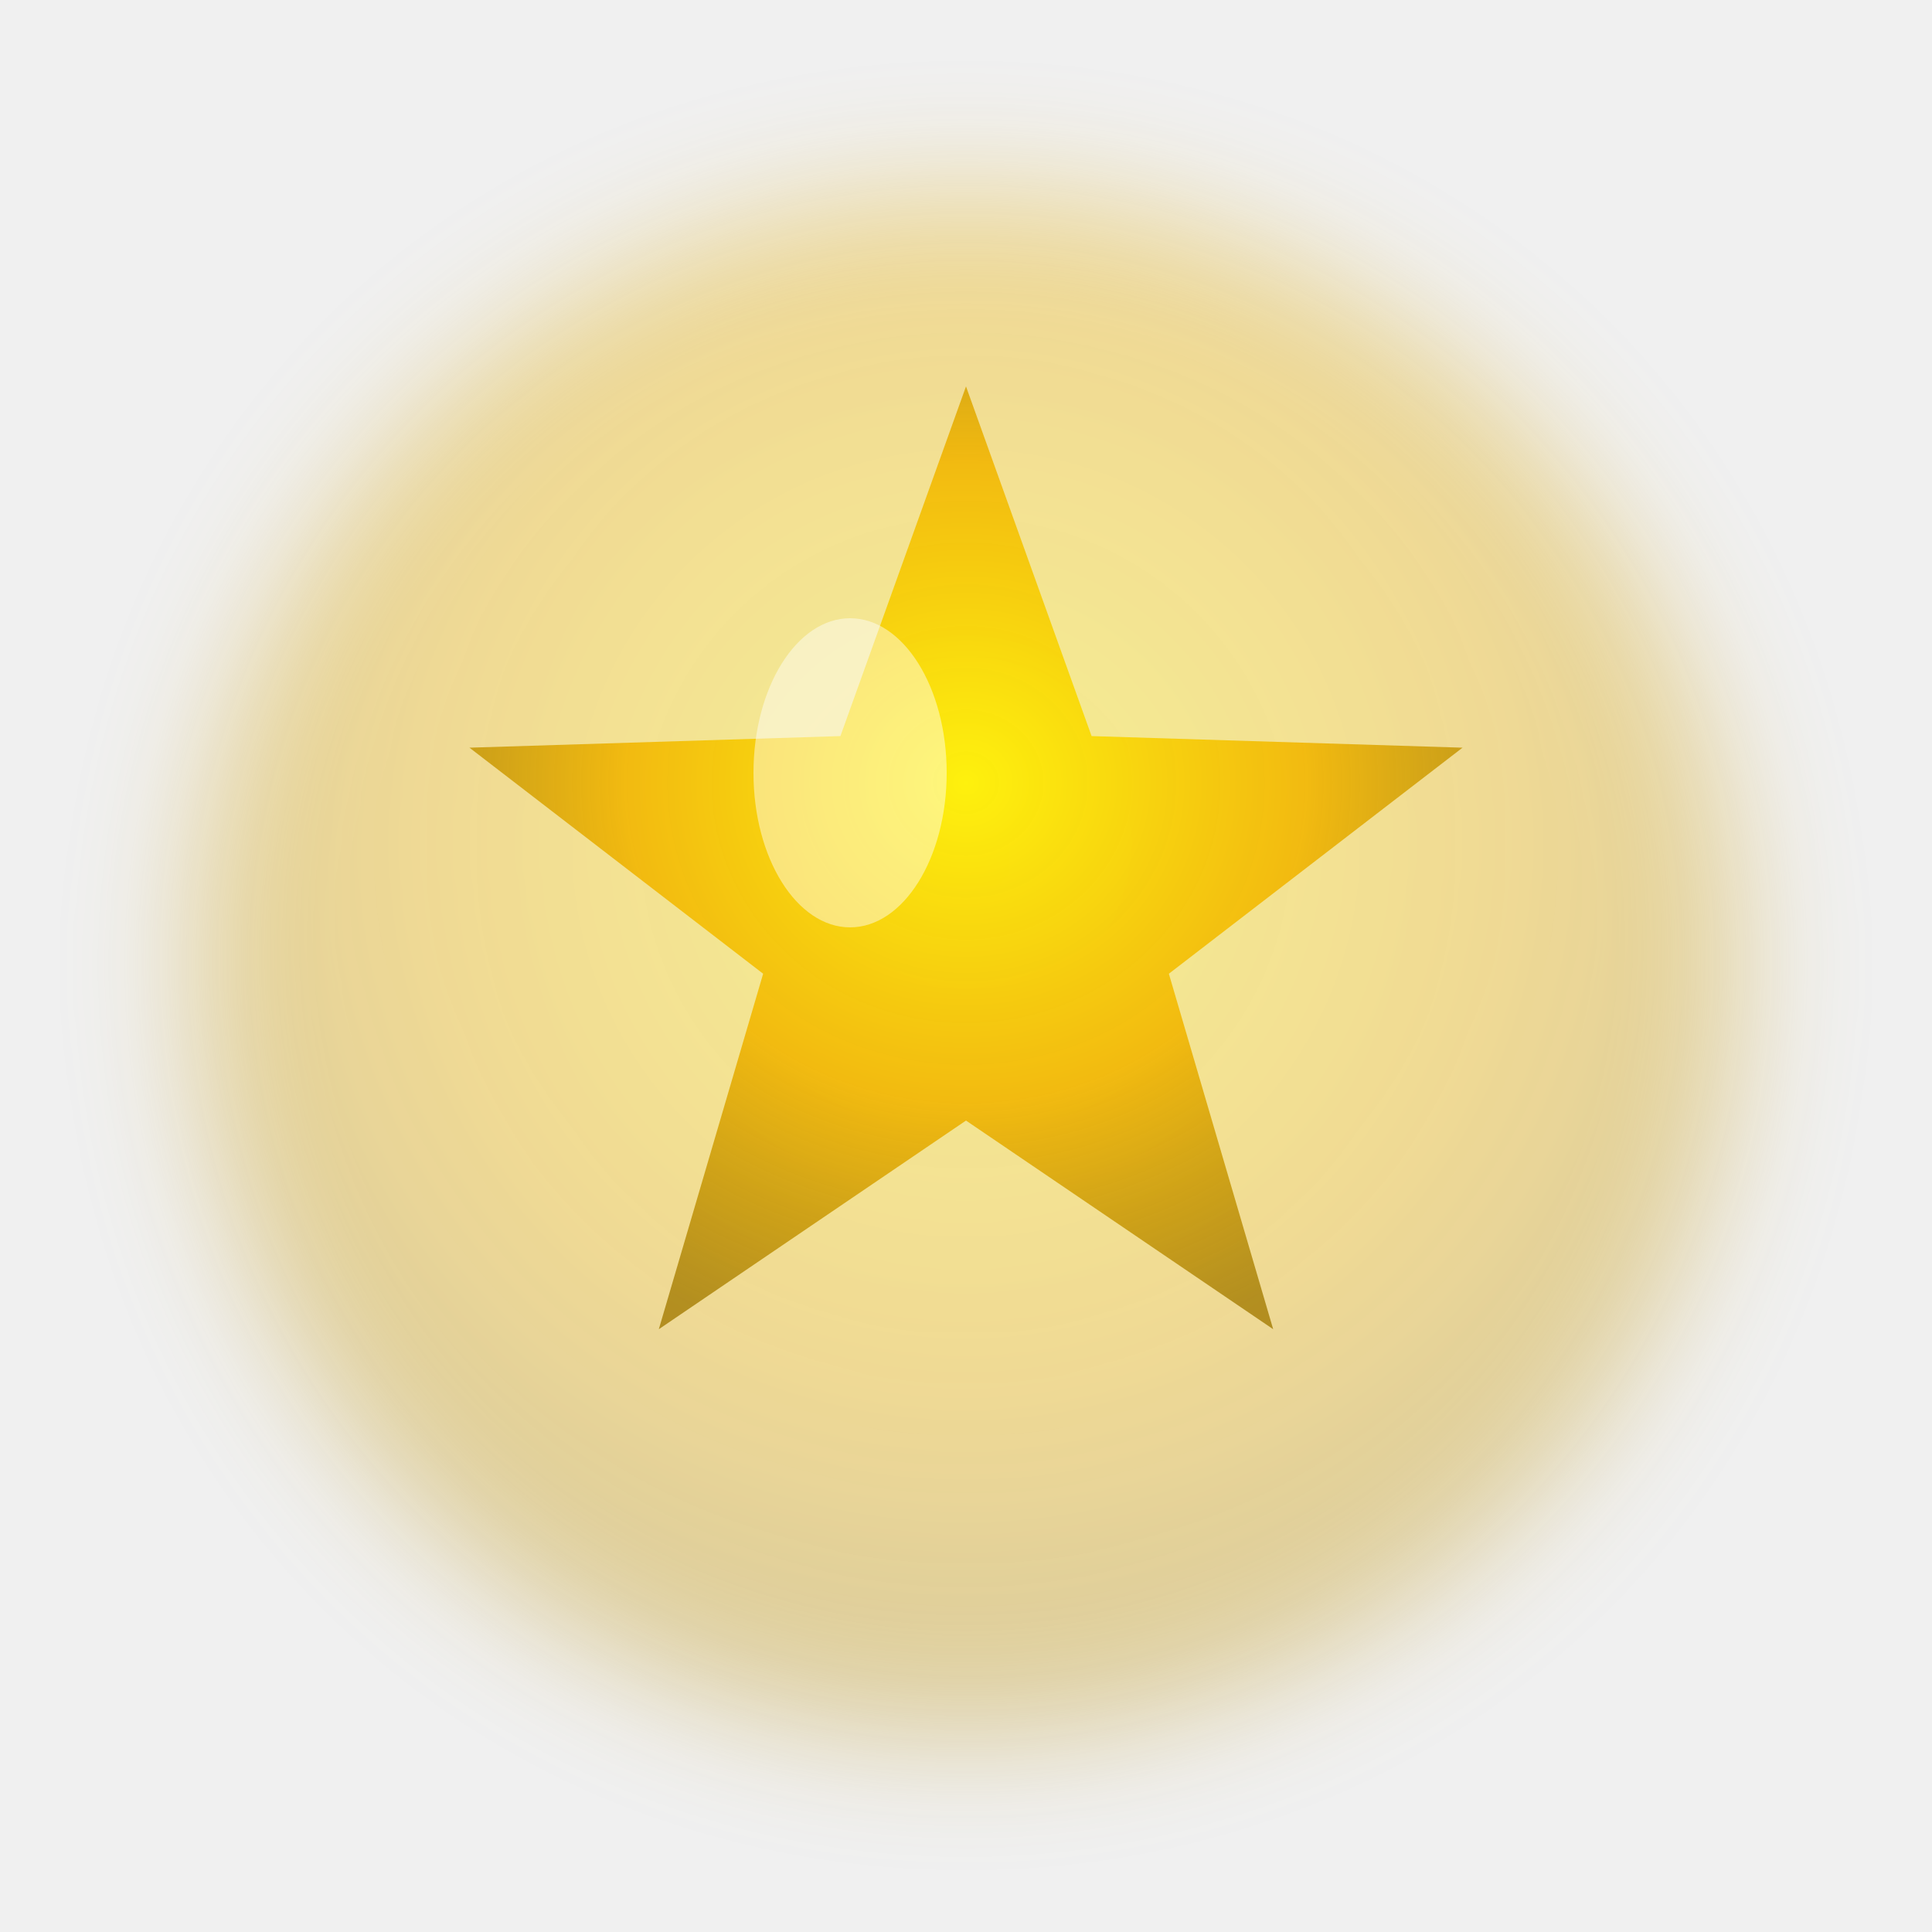
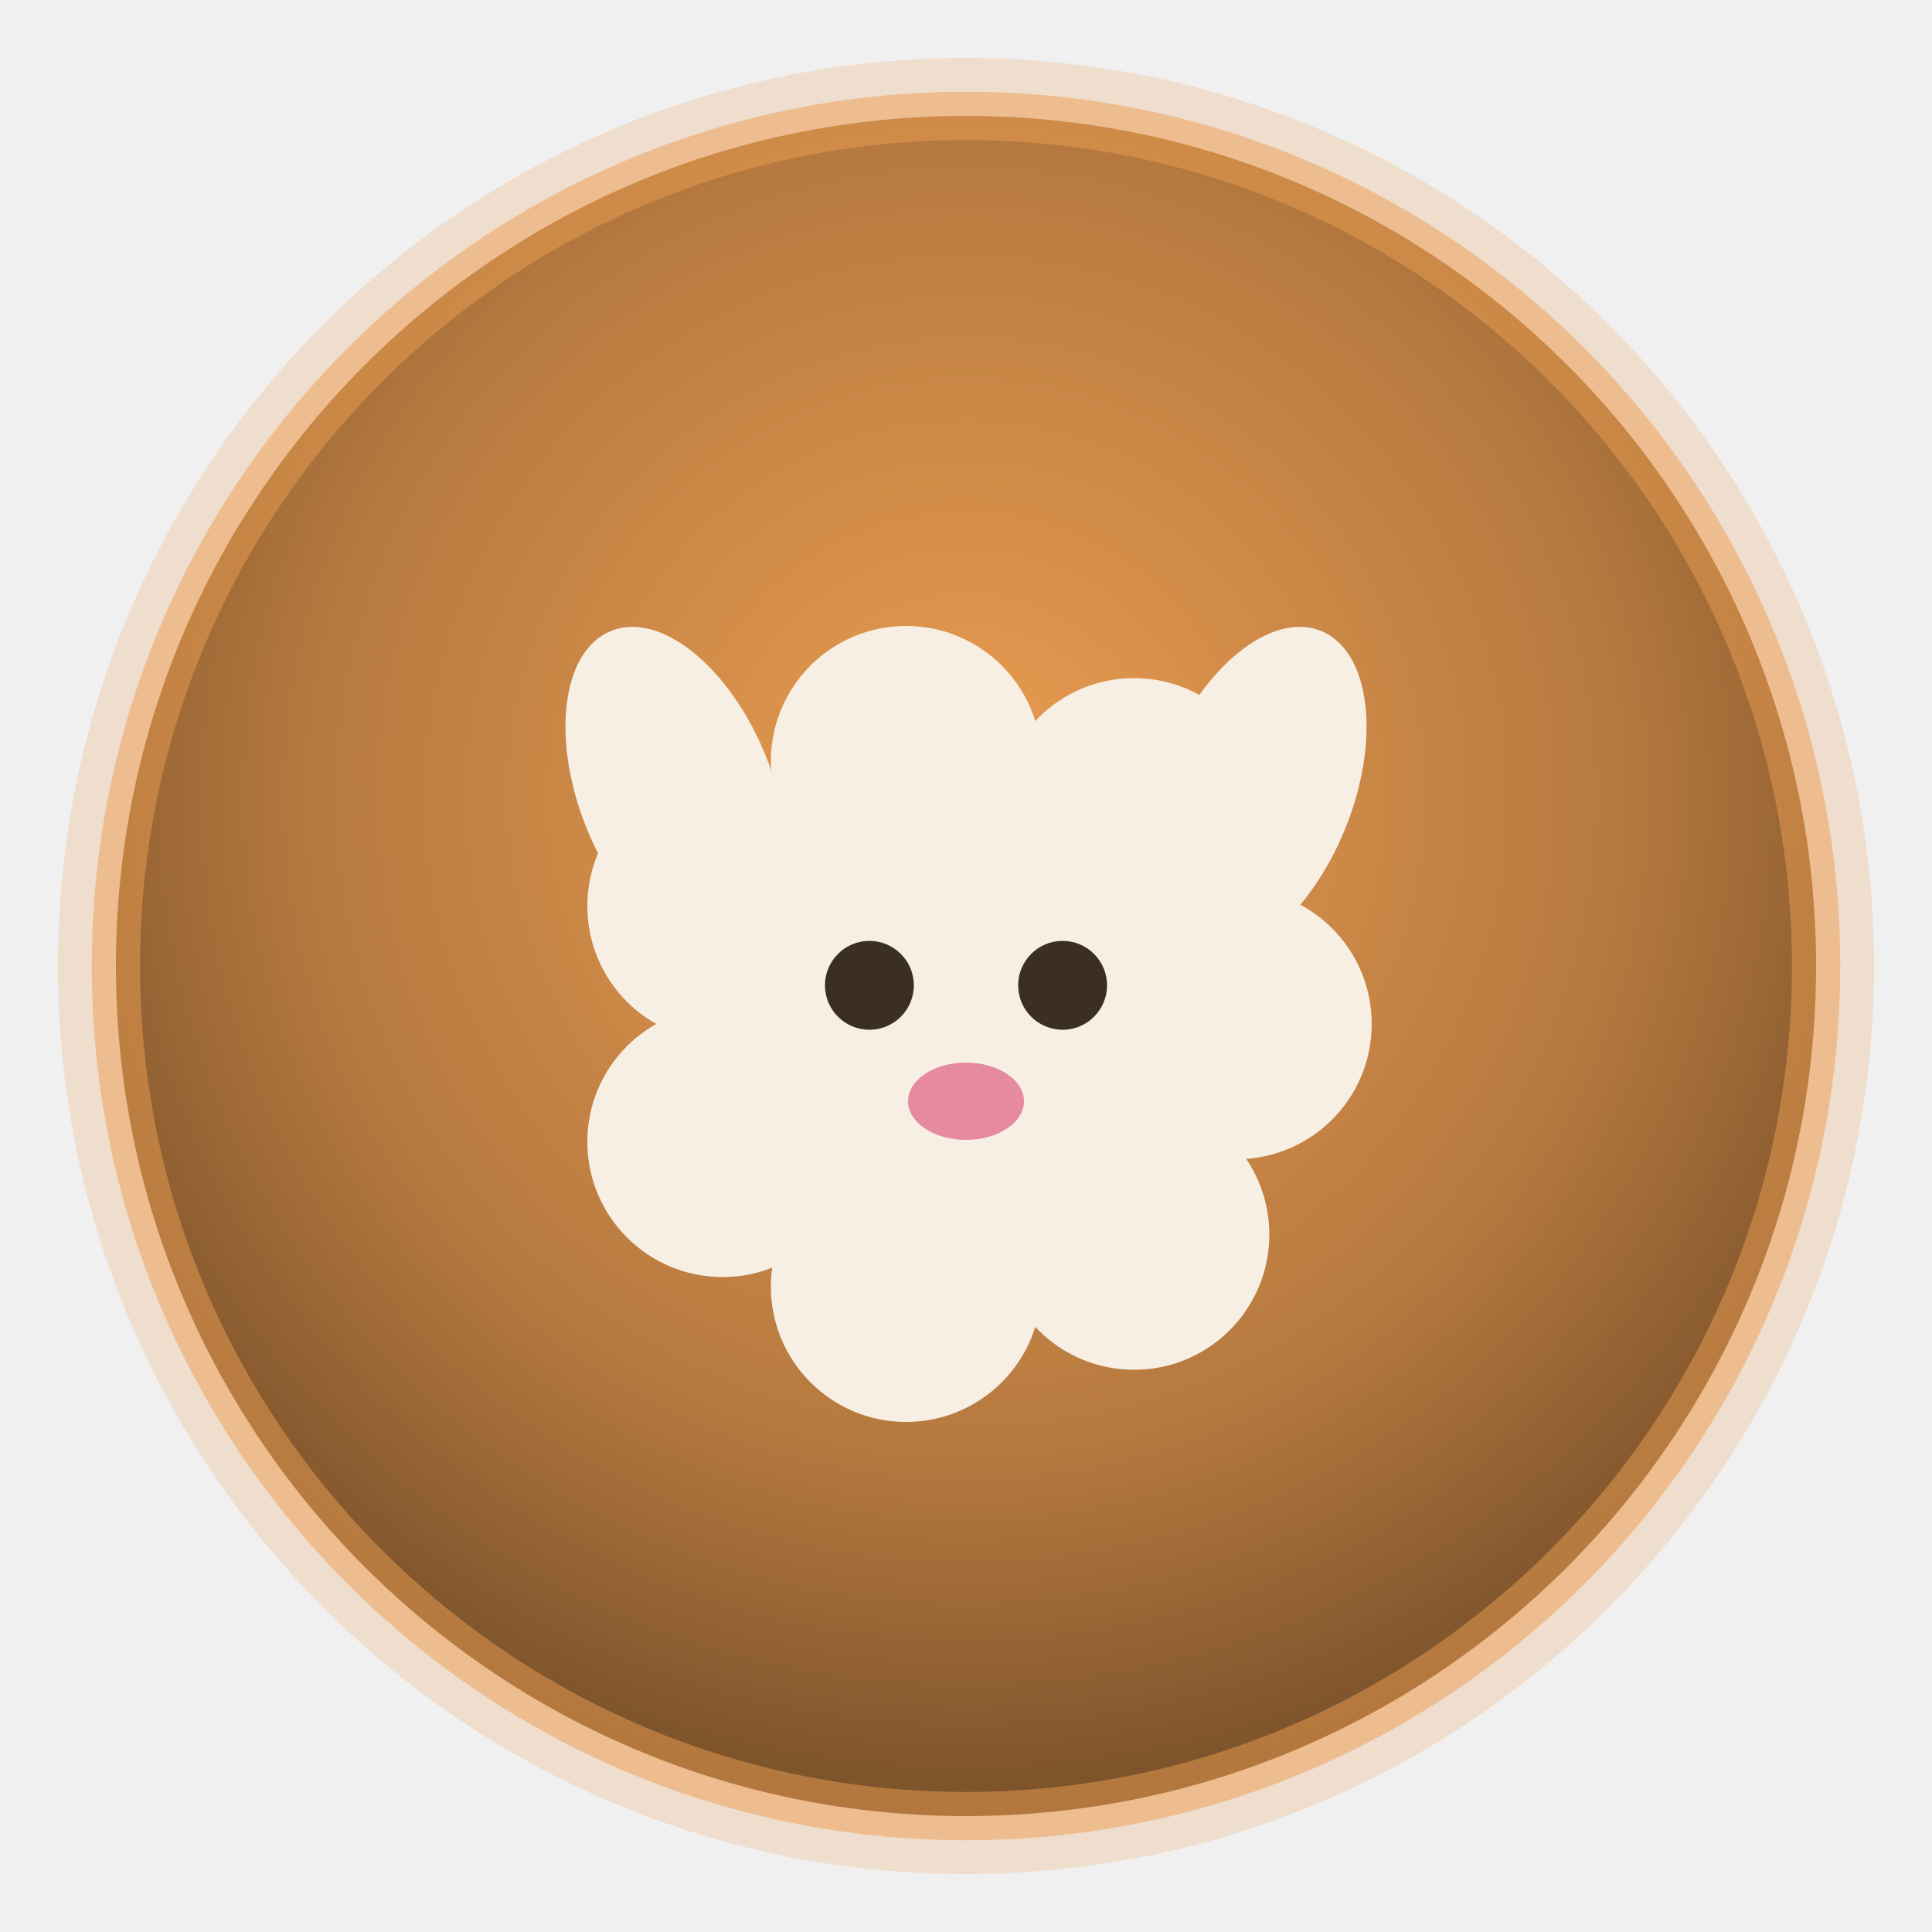
<svg xmlns="http://www.w3.org/2000/svg" viewBox="0 0 100 100">
  <defs>
-     <radialGradient id="g" cx="50%" cy="42%" r="62%">
-       <stop offset="0%" stop-color="#FFF106" stop-opacity="0.95" />
-       <stop offset="55%" stop-color="#F2B705" stop-opacity="0.92" />
-       <stop offset="100%" stop-color="#A47C03" stop-opacity="0.8" />
+     <radialGradient id="g" cx="50%" cy="40%" r="65%">
+       <stop offset="0%" stop-color="#EB9D51" />
+       <stop offset="60%" stop-color="#B5793F" />
+       <stop offset="100%" stop-color="#6C4825" />
    </radialGradient>
-     <filter id="b" x="-50%" y="-50%" width="200%" height="200%">
-       <feGaussianBlur stdDeviation="3.2" />
-     </filter>
  </defs>
-   <circle cx="50" cy="50" r="40" fill="url(#g)" filter="url(#b)" opacity="0.42" />
+   <circle cx="50" cy="50" r="47" fill="#EB9D51" opacity="0.22" />
+   <circle cx="50" cy="50" r="44" fill="url(#g)" />
+   <circle cx="50" cy="50" r="44" fill="none" stroke="#EB9D51" stroke-width="2.5" opacity="0.5" />
  <g>
-     <path d="M50.0 20.0 L56.5 38.1 L75.7 38.7 L60.5 50.4 L65.9 68.8 L50.0 58.0 L34.1 68.8 L39.5 50.4 L24.3 38.7 L43.5 38.1 Z" fill="url(#g)" />
-     <ellipse cx="44" cy="40" rx="5" ry="8" fill="#FFFFFF" opacity="0.45" />
+     <ellipse cx="35" cy="41" rx="5" ry="9" fill="#F7EFE3" transform="rotate(-22 35 41)" />
+     <ellipse cx="65" cy="41" rx="5" ry="9" fill="#F7EFE3" transform="rotate(22 65 41)" />
+     <circle cx="50" cy="53" r="16" fill="#F7EFE3" />
+     <circle cx="64.0" cy="53.0" r="7" fill="#F7EFE3" />
+     <circle cx="58.7" cy="63.9" r="7" fill="#F7EFE3" />
+     <circle cx="46.9" cy="66.6" r="7" fill="#F7EFE3" />
+     <circle cx="37.4" cy="59.1" r="7" fill="#F7EFE3" />
+     <circle cx="37.4" cy="46.9" r="7" fill="#F7EFE3" />
+     <circle cx="46.9" cy="39.4" r="7" fill="#F7EFE3" />
+     <circle cx="58.7" cy="42.1" r="7" fill="#F7EFE3" />
+     <ellipse cx="50" cy="53" rx="11" ry="12" fill="#F7EFE3" />
+     <circle cx="45" cy="51" r="2.3" fill="#3B2F25" />
+     <circle cx="55" cy="51" r="2.3" fill="#3B2F25" />
+     <ellipse cx="50" cy="57" rx="3" ry="2" fill="#E58AA0" />
  </g>
</svg>
